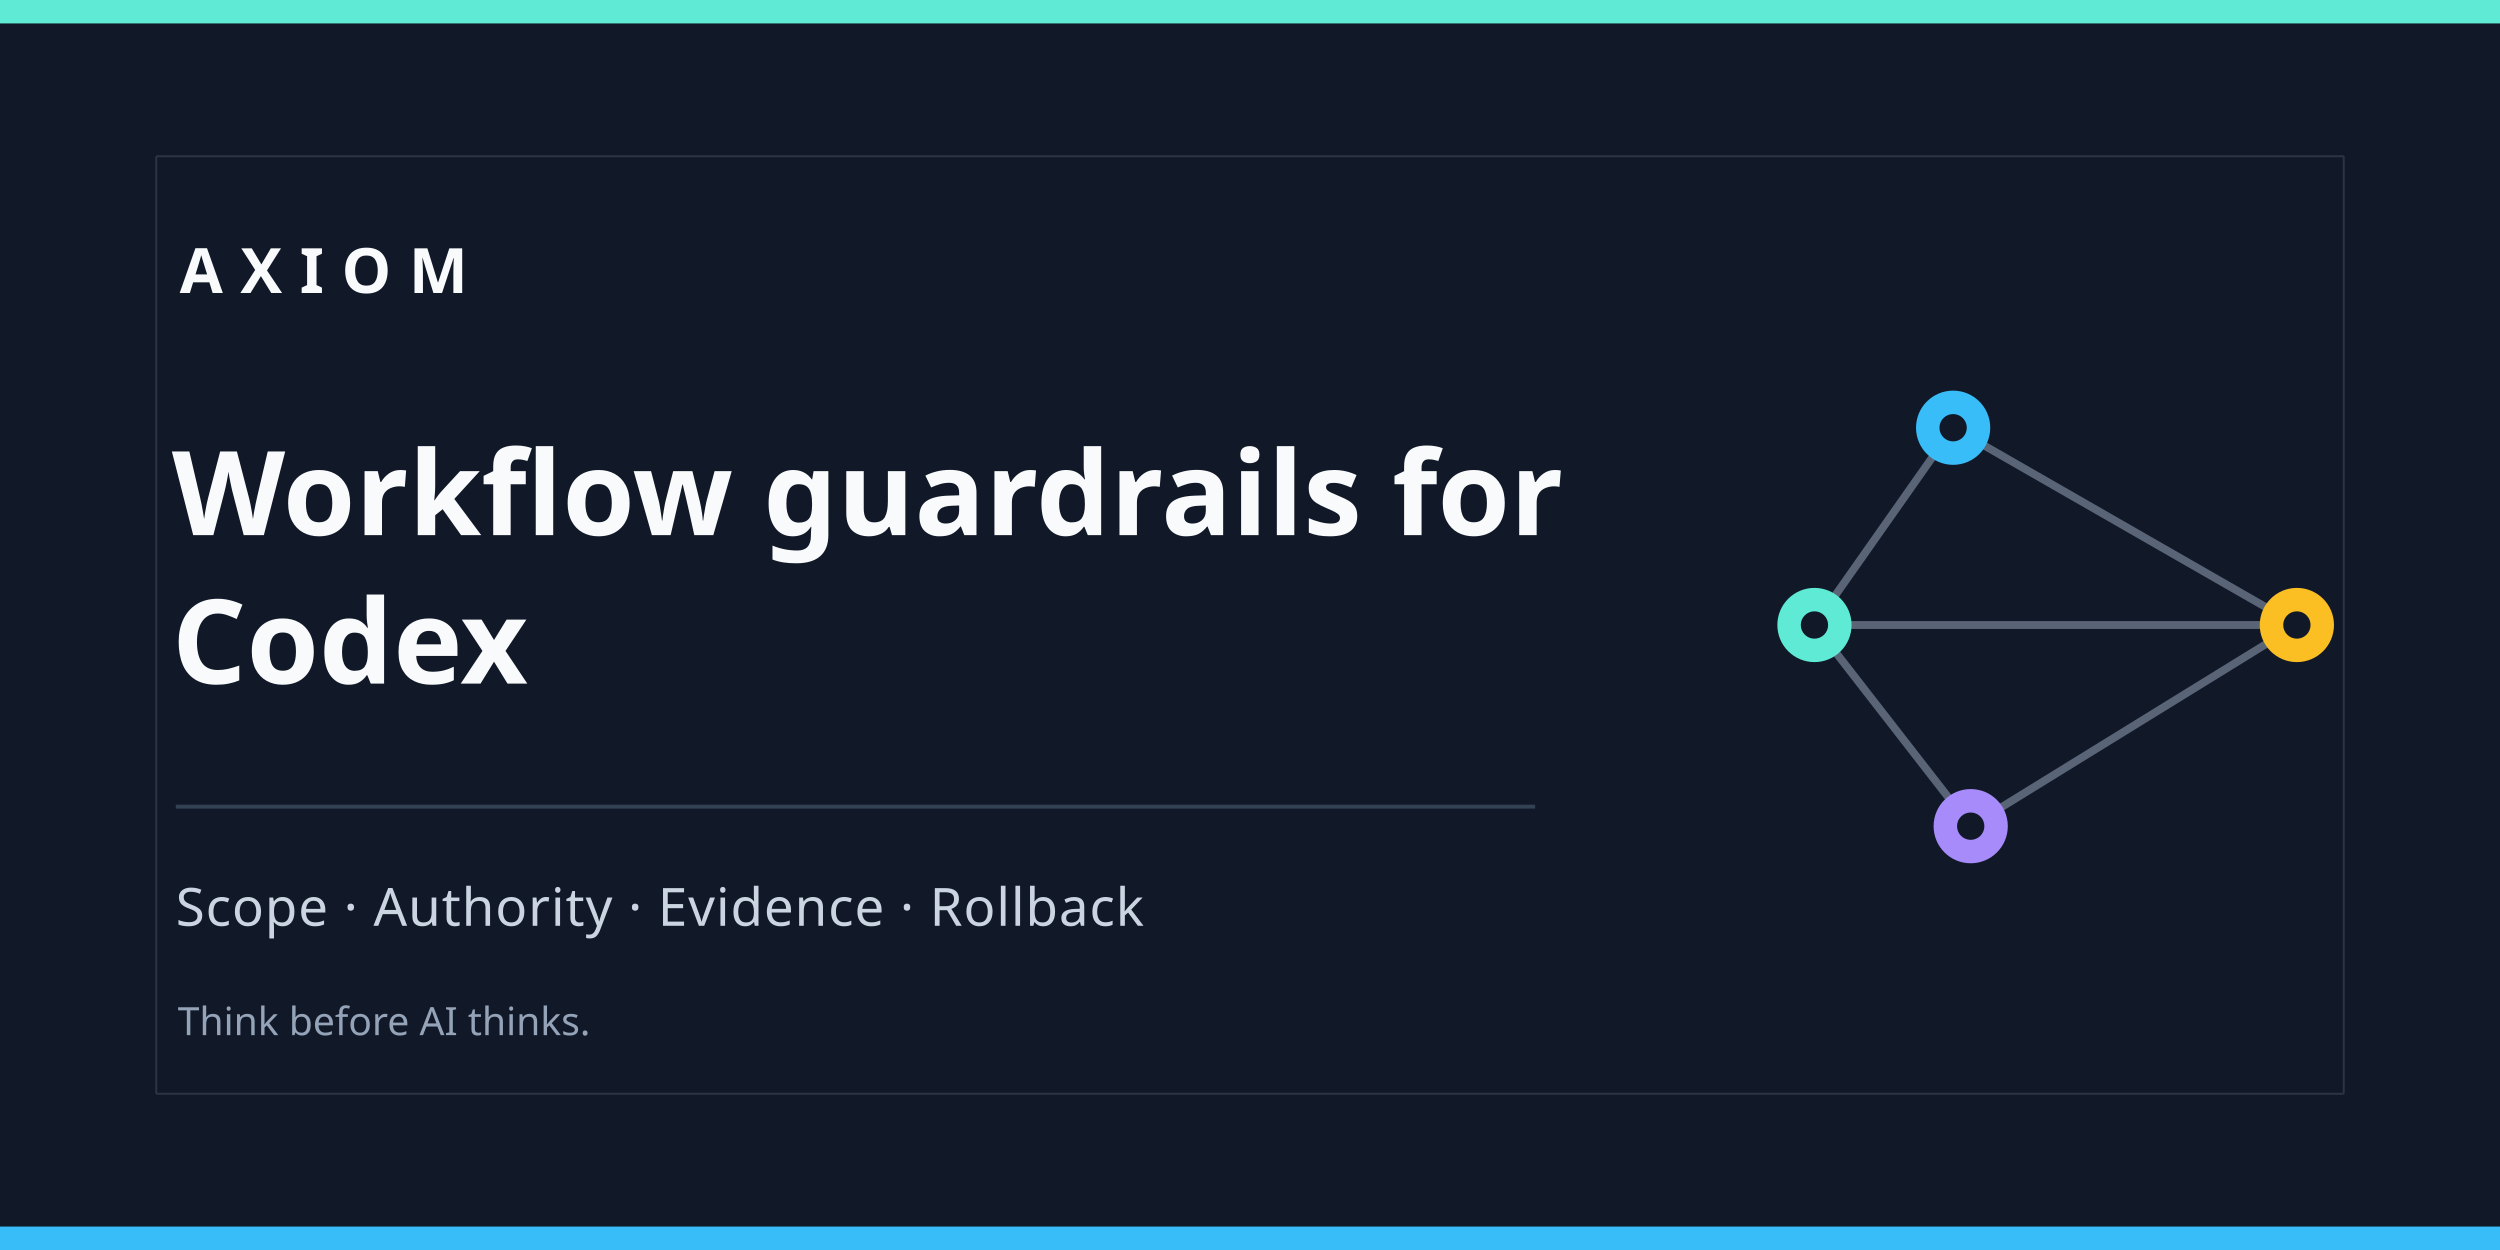
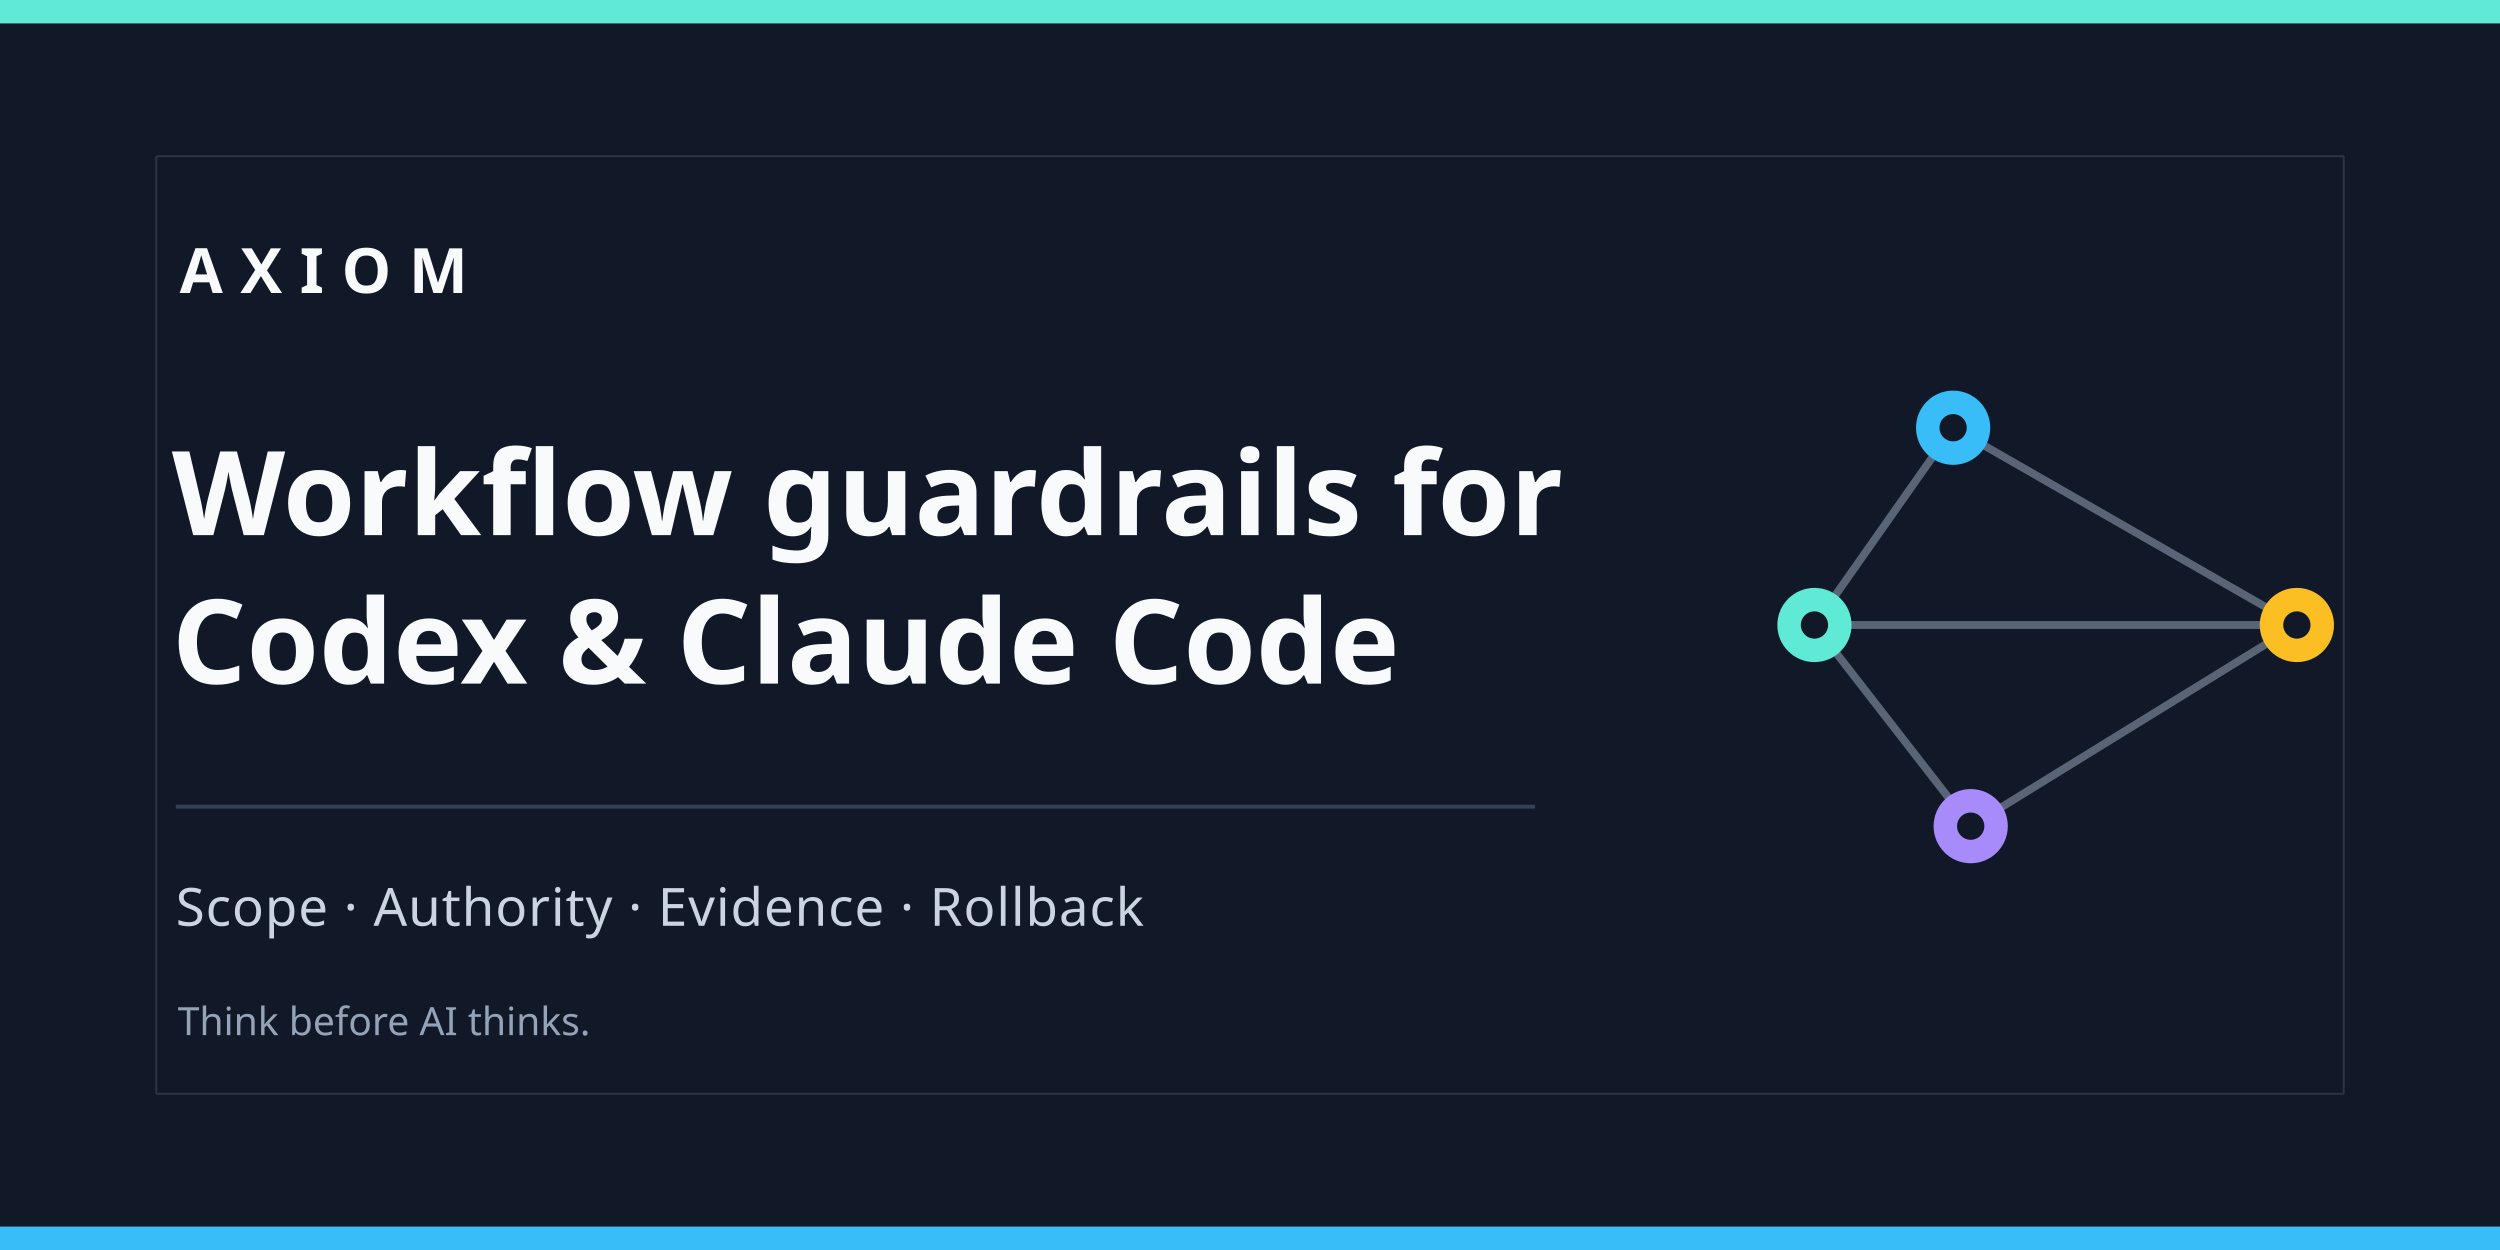
<svg xmlns="http://www.w3.org/2000/svg" width="1280" height="640" viewBox="0 0 1280 640" role="img" aria-labelledby="title description">
  <rect width="1280" height="640" fill="#111827" />
  <path d="M0 0H1280V12H0Z" fill="#5EEAD4" />
  <path d="M0 628H1280V640H0Z" fill="#38BDF8" />
  <g opacity="0.14" stroke="#E5E7EB" stroke-width="1">
    <path d="M80 80H1200" />
    <path d="M80 560H1200" />
    <path d="M80 80V560" />
    <path d="M1200 80V560" />
  </g>
  <g transform="translate(905 143)">
    <path d="M24 177H271M24 177L95 76M24 177L104 280M95 76L271 177M104 280L271 177" fill="none" stroke="#94A3B8" stroke-width="4" opacity="0.55" />
    <circle cx="24" cy="177" r="19" fill="#5EEAD4" />
    <circle cx="95" cy="76" r="19" fill="#38BDF8" />
    <circle cx="104" cy="280" r="19" fill="#A78BFA" />
    <circle cx="271" cy="177" r="19" fill="#FBBF24" />
    <circle cx="24" cy="177" r="7" fill="#111827" />
    <circle cx="95" cy="76" r="7" fill="#111827" />
    <circle cx="104" cy="280" r="7" fill="#111827" />
    <circle cx="271" cy="177" r="7" fill="#111827" />
  </g>
  <g fill="#F8FAFC" font-family="Noto Sans, DejaVu Sans, sans-serif">
    <text x="92" y="150" font-size="32" font-weight="700" letter-spacing="9">AXIOM</text>
    <text x="88" y="274" font-size="60" font-weight="700">Workflow guardrails for</text>
-     <text x="88" y="350" font-size="60" font-weight="700">Codex</text>
+     <text x="88" y="350" font-size="60" font-weight="700">Codex &amp; Claude Code</text>
  </g>
  <rect x="90" y="412" width="696" height="2" fill="#334155" />
  <text x="90" y="474" fill="#CBD5E1" font-family="Noto Sans, DejaVu Sans, sans-serif" font-size="27" font-weight="500" letter-spacing="0.5">Scope  ·  Authority  ·  Evidence  ·  Rollback</text>
  <text x="91" y="530" fill="#94A3B8" font-family="Noto Sans, DejaVu Sans, sans-serif" font-size="20">Think before AI thinks.</text>
</svg>
